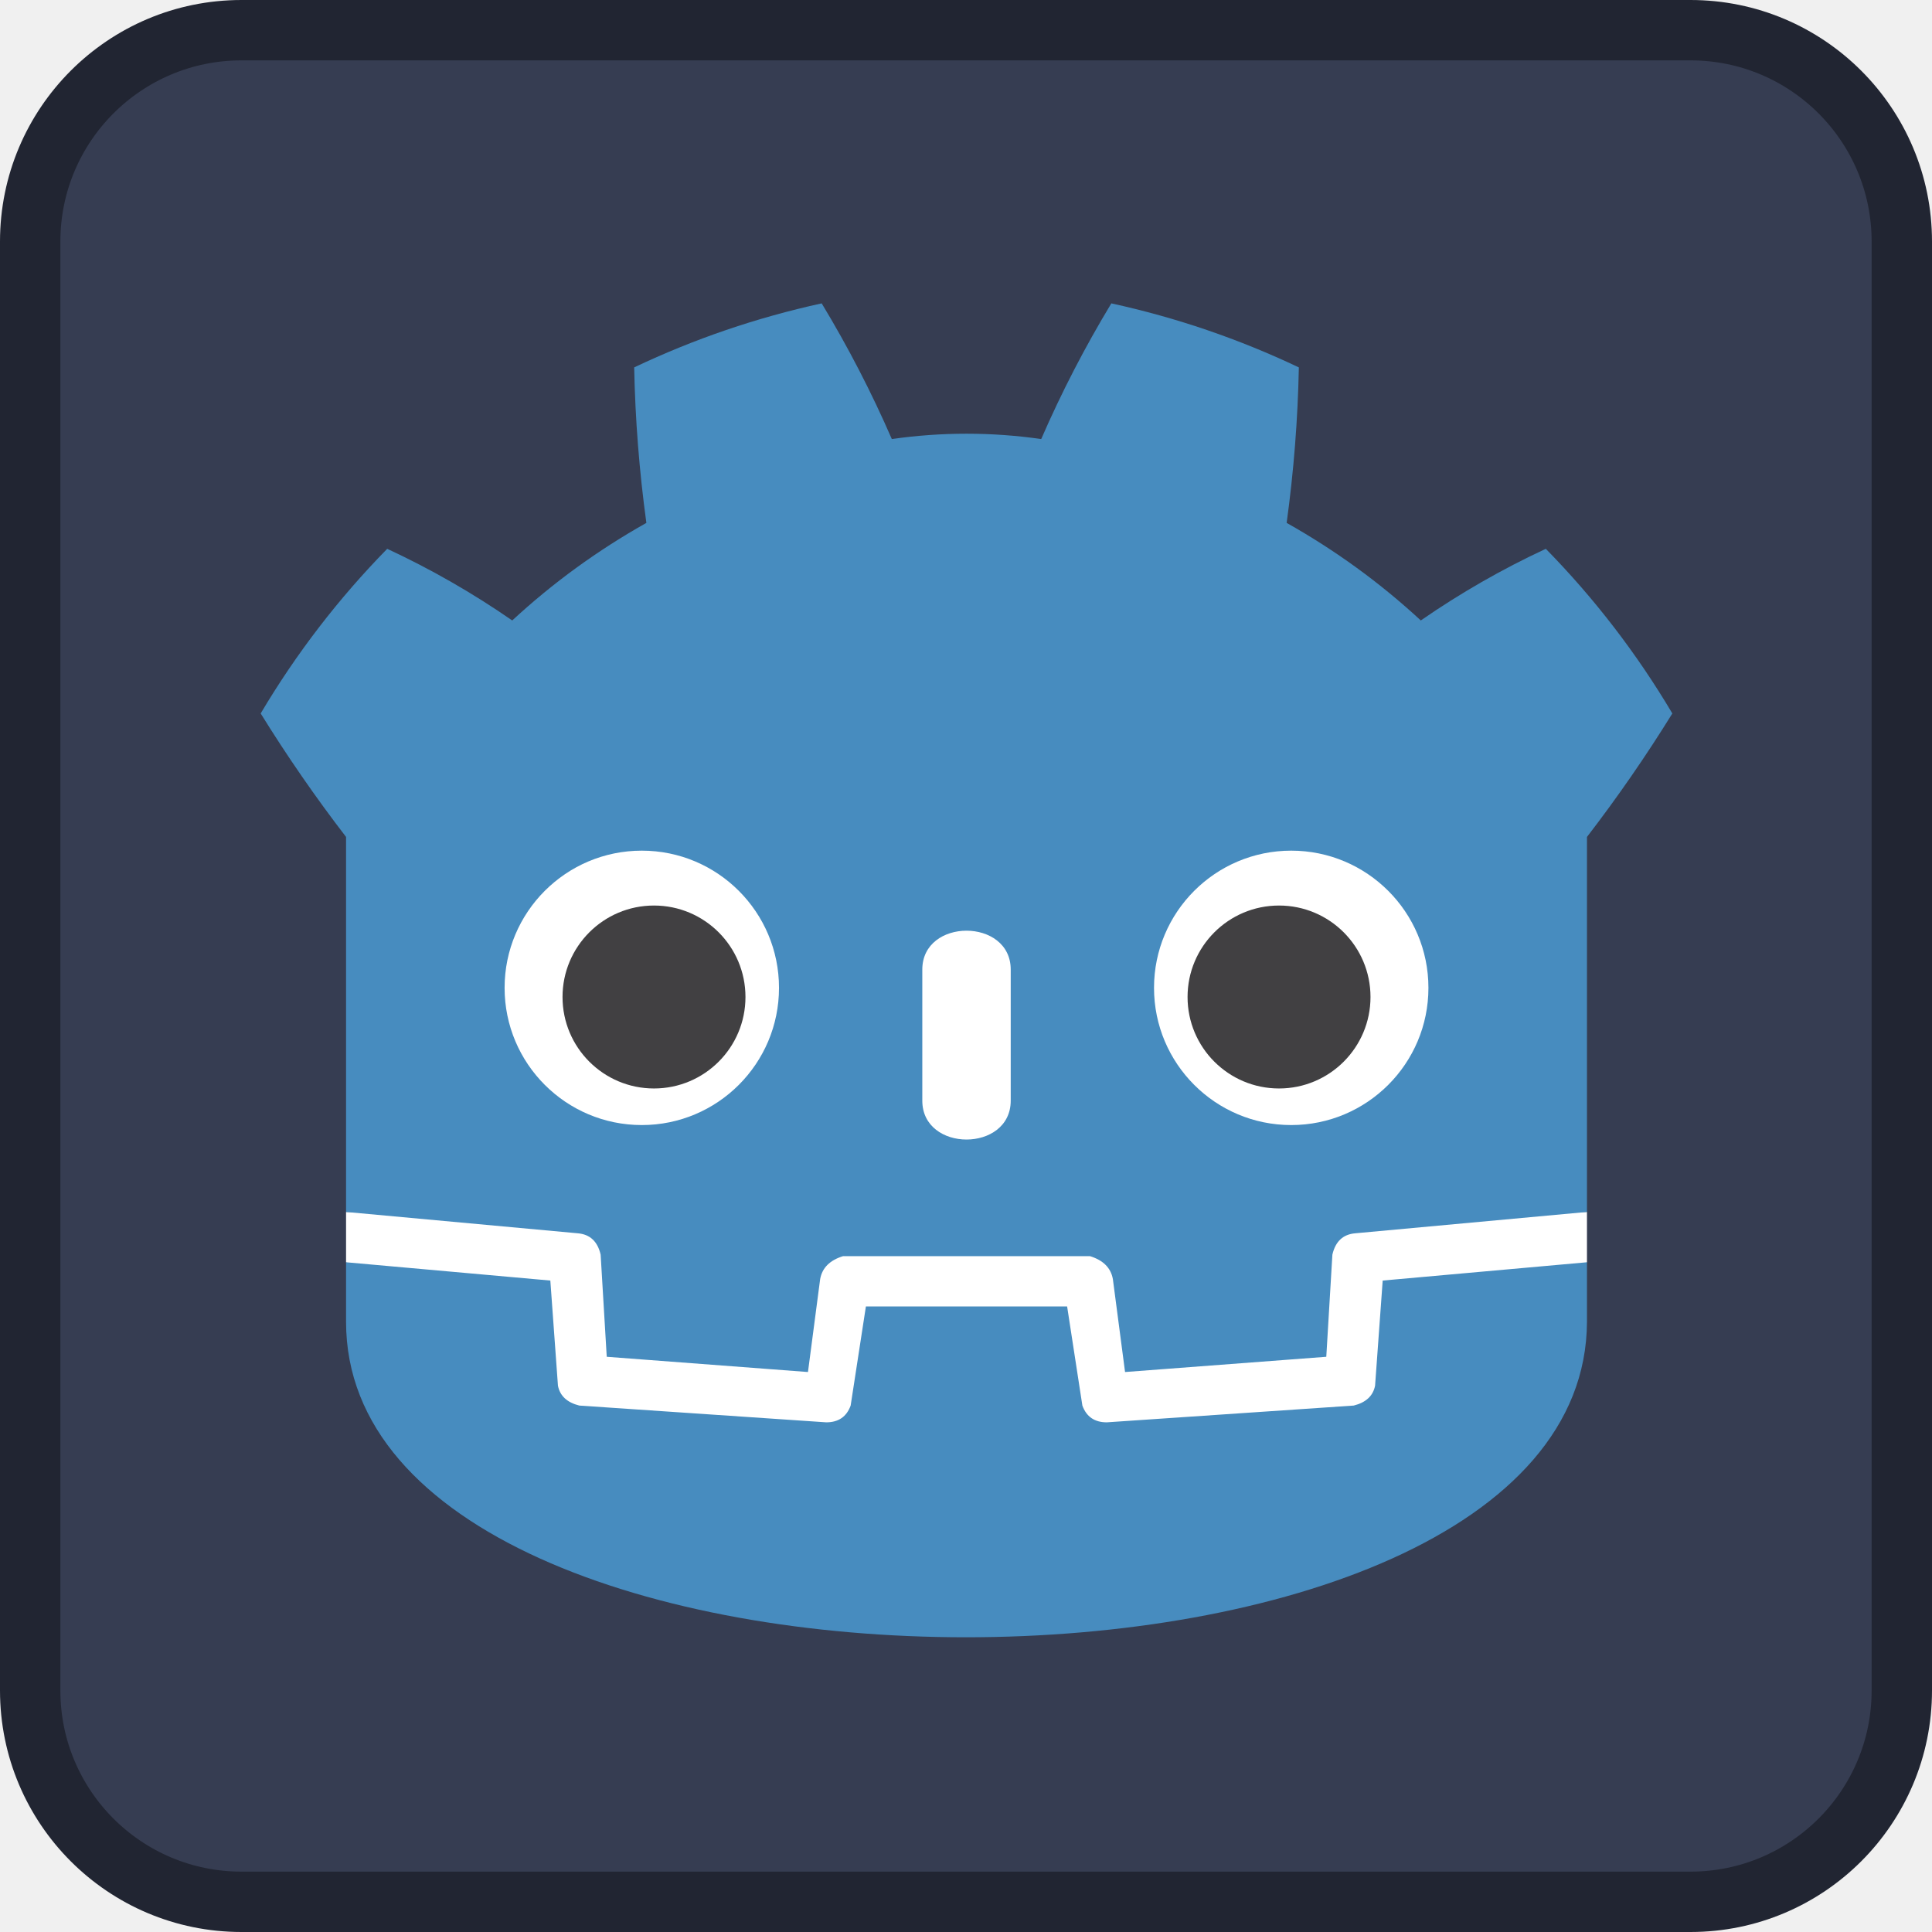
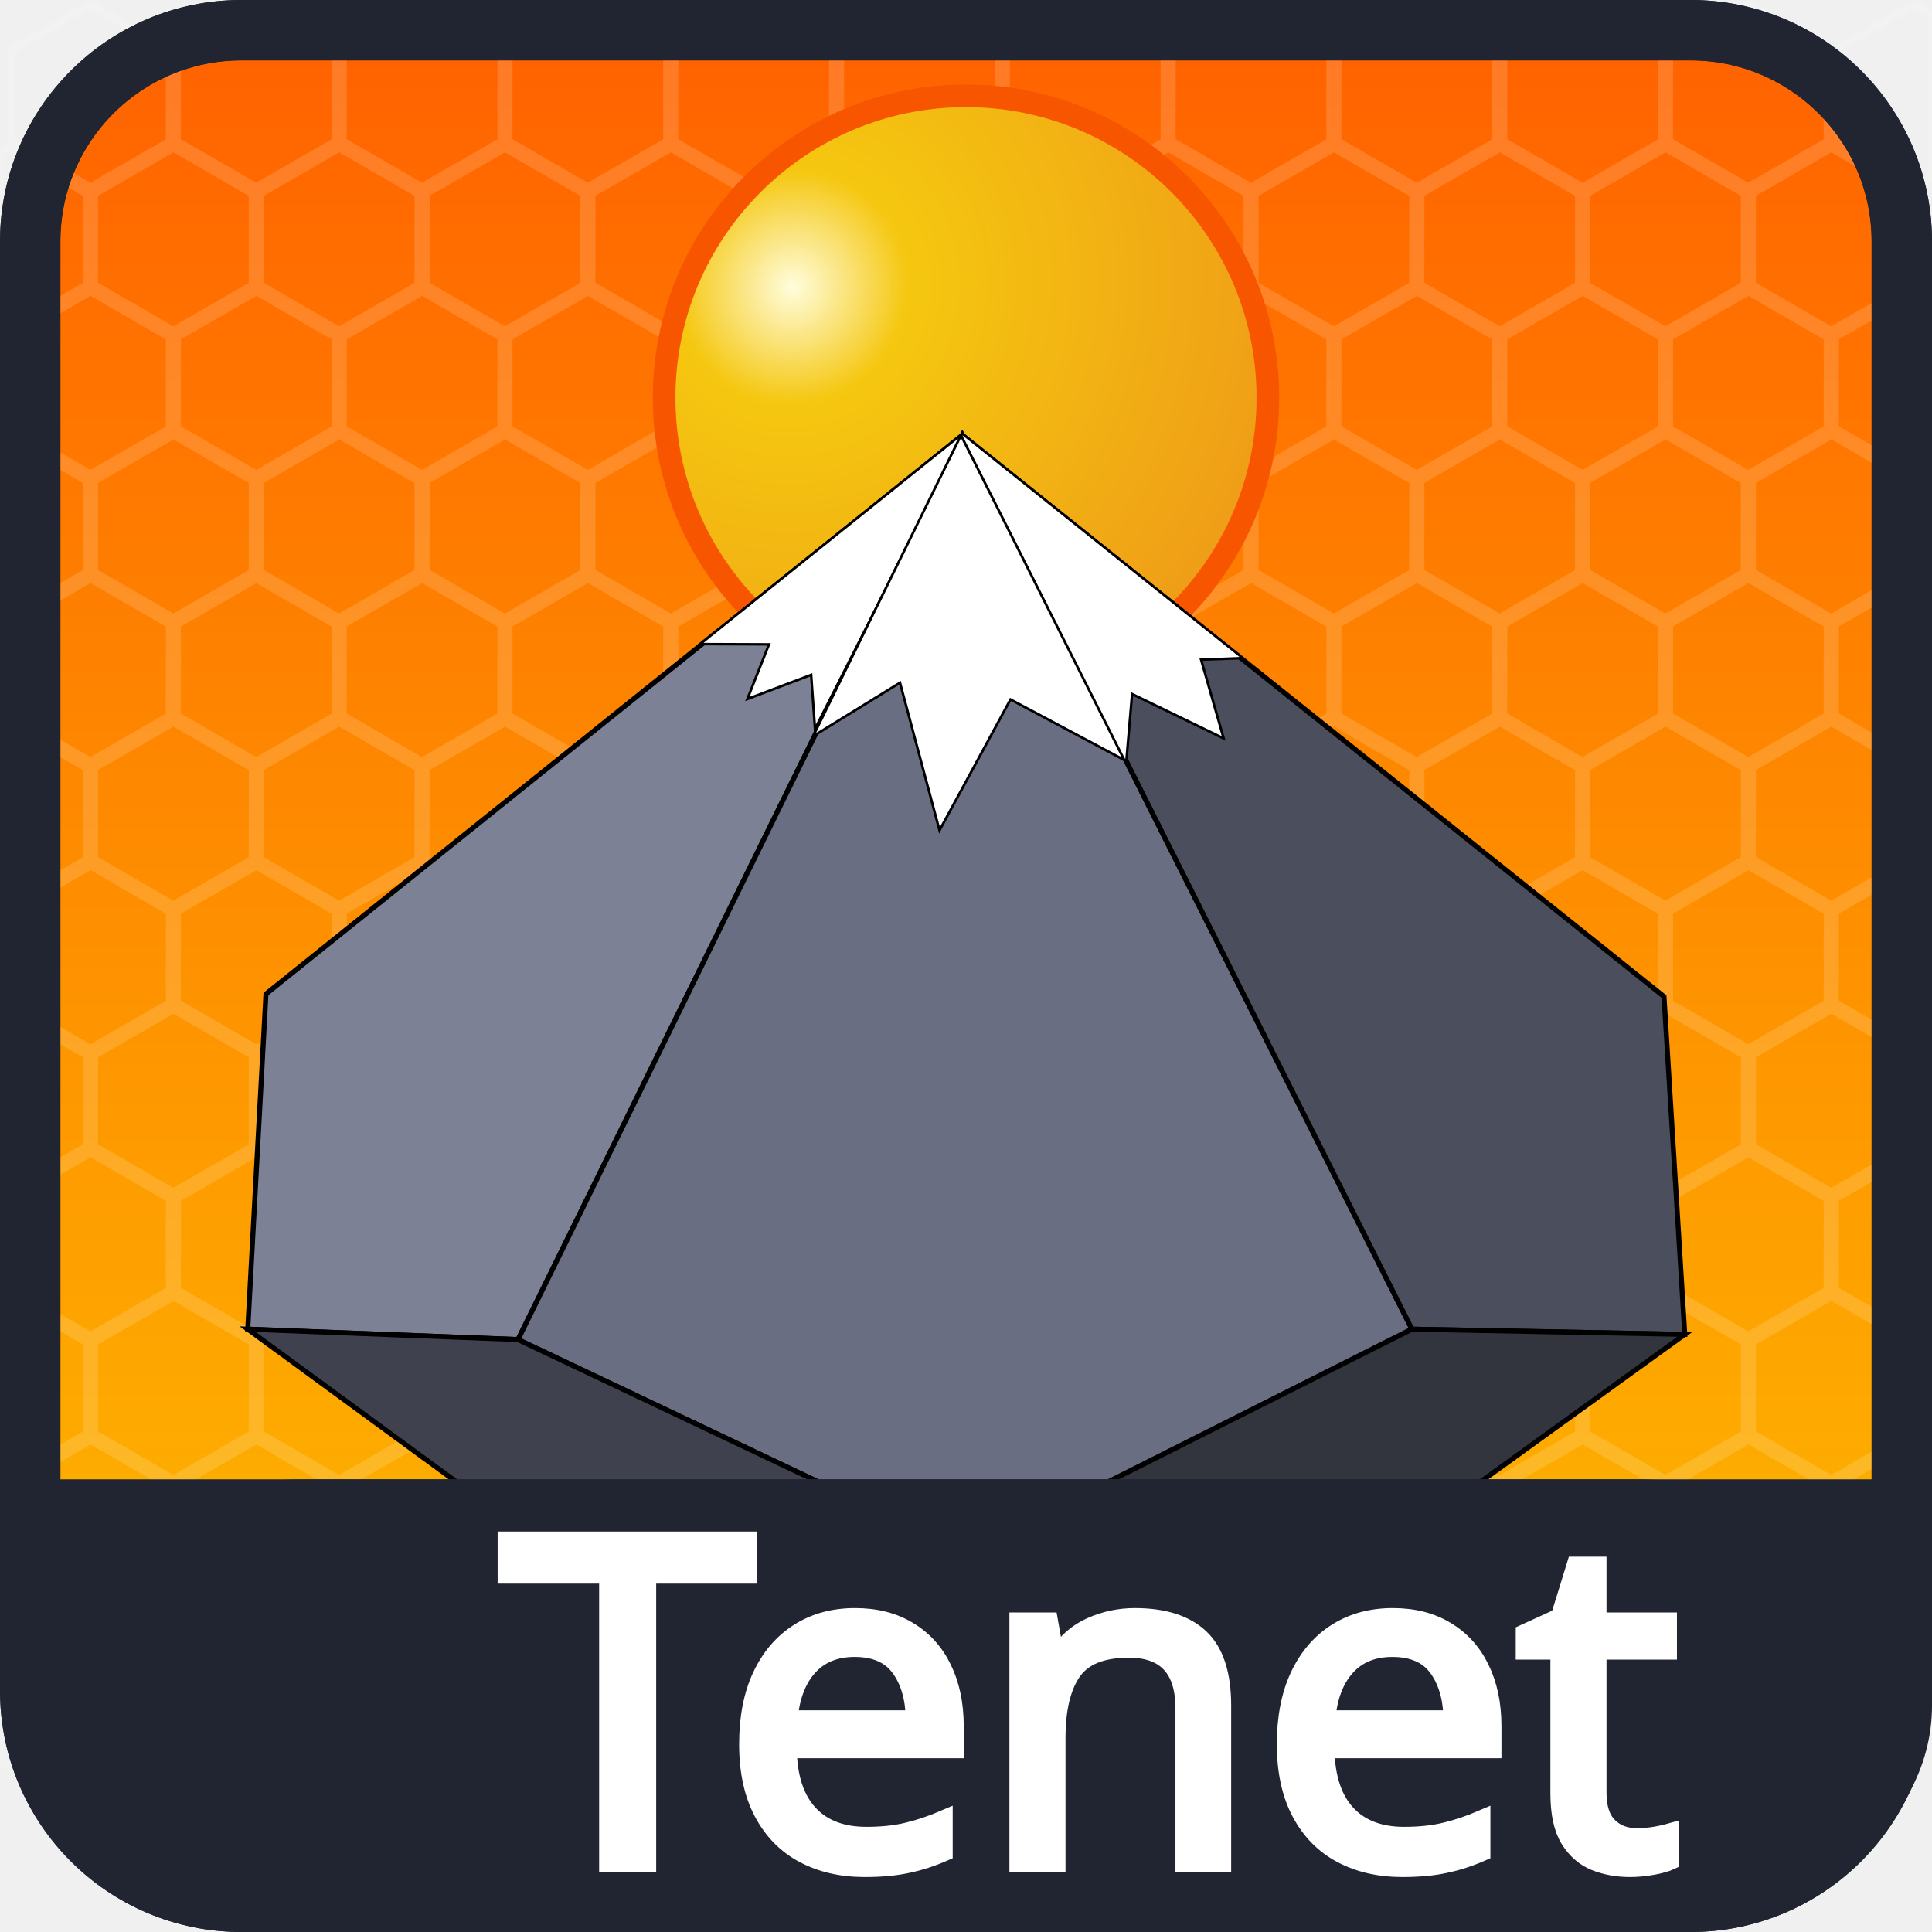
- <svg xmlns="http://www.w3.org/2000/svg" width="128" height="128">
-   <rect width="124" height="124" x="2" y="2" fill="#363d52" stroke="#212532" stroke-width="4" rx="14" />
-   <g fill="#fff" transform="translate(12.322 12.322)scale(.101)">
-     <path d="M105 673v33q407 354 814 0v-33z" />
-     <path fill="#478cbf" d="m105 673 152 14q12 1 15 14l4 67 132 10 8-61q2-11 15-15h162q13 4 15 15l8 61 132-10 4-67q3-13 15-14l152-14V427q30-39 56-81-35-59-83-108-43 20-82 47-40-37-88-64 7-51 8-102-59-28-123-42-26 43-46 89-49-7-98 0-20-46-46-89-64 14-123 42 1 51 8 102-48 27-88 64-39-27-82-47-48 49-83 108 26 42 56 81zm0 33v39c0 276 813 276 814 0v-39l-134 12-5 69q-2 10-14 13l-162 11q-12 0-16-11l-10-65H446l-10 65q-4 11-16 11l-162-11q-12-3-14-13l-5-69z" />
-     <path d="M483 600c0 34 58 34 58 0v-86c0-34-58-34-58 0z" />
-     <circle cx="725" cy="526" r="90" />
-     <circle cx="299" cy="526" r="90" />
+ <svg xmlns="http://www.w3.org/2000/svg" xmlns:xlink="http://www.w3.org/1999/xlink" width="128" height="128" version="1.1" id="svg6">
+   <defs id="defs6">
+     <linearGradient id="swatch421">
+       <stop style="stop-color:#000000;stop-opacity:1;" offset="0" id="stop421" />
+     </linearGradient>
+     <linearGradient id="swatch420">
+       <stop style="stop-color:#fffddc;stop-opacity:1;" offset="0" id="stop420" />
+       <stop style="stop-color:#f5c710;stop-opacity:1;" offset="0.222" id="stop1463" />
+       <stop style="stop-color:#ef9c17;stop-opacity:1;" offset="1" id="stop1462" />
+     </linearGradient>
+     <linearGradient id="swatch3">
+       <stop style="stop-color:#000000;stop-opacity:1;" offset="0" id="stop3" />
+     </linearGradient>
+     <linearGradient id="linearGradient6">
+       <stop style="stop-color:#ff6000;stop-opacity:1;" offset="0" id="stop6" />
+       <stop style="stop-color:#fdc300;stop-opacity:1;" offset="1" id="stop7" />
+     </linearGradient>
+     <linearGradient xlink:href="#linearGradient6" id="linearGradient7" x1="64" y1="-1.8669247e-05" x2="64" y2="128" gradientUnits="userSpaceOnUse" />
+     <radialGradient xlink:href="#swatch420" id="radialGradient1462" cx="52.345" cy="19.027" fx="52.345" fy="19.027" r="20.75" gradientUnits="userSpaceOnUse" gradientTransform="matrix(1.451789,0.764427,-0.7851863,1.491215,-8.543945,-49.36276)" />
+   </defs>
+   <rect width="124" height="124" x="2" y="2" fill="#363d52" stroke="#212532" stroke-width="4" rx="14" id="rect1" style="display:inline;fill:url(#linearGradient7)" />
+   <g id="g240">
+     <g id="use1">
+       <g id="g239">
+         <g id="g36">
+           <g id="g19">
+             <g id="g2">
+               <path style="opacity:0.15;fill:none;stroke:#ffffff;stroke-width:0.5;stroke-dasharray:none;stroke-opacity:1" id="path1" d="M 11.152,10.512 5.907,13.534 0.668,10.503 0.673,4.45 5.918,1.428 11.157,4.459 Z" transform="matrix(0.9999978,0,0,1.000063,0.0824666,-1.139395)" />
+               <path style="opacity:0.15;fill:none;stroke:#ffffff;stroke-width:0.5;stroke-dasharray:none;stroke-opacity:1" id="path2" d="M 11.152,10.512 5.907,13.534 0.668,10.503 0.673,4.45 5.918,1.428 11.157,4.459 Z" transform="matrix(0.9999978,0,0,1.000063,11.06747,-1.139395)" />
+             </g>
+             <g id="g15" transform="translate(-5.492007,9.515)">
+               <path id="path414" style="opacity:0.15;fill:none;stroke:#ffffff;stroke-width:0.5;stroke-dasharray:none;stroke-opacity:1" d="M 5.41 1.72 L 5.41 13.245 L 5.908 13.534 L 11.152 10.512 L 11.158 4.46 L 5.917 1.427 L 5.41 1.72 z " transform="matrix(0.9999978,0,0,1.000063,0.0824666,-1.139395)" />
+               <path style="opacity:0.15;fill:none;stroke:#ffffff;stroke-width:0.5;stroke-dasharray:none;stroke-opacity:1" id="path12" d="M 11.152,10.512 5.907,13.534 0.668,10.503 0.673,4.45 5.918,1.428 11.157,4.459 Z" transform="matrix(0.9999978,0,0,1.000063,11.06747,-1.139395)" />
+             </g>
+           </g>
+           <g id="g35" transform="translate(21.967)">
+             <g id="g23">
+               <path style="opacity:0.15;fill:none;stroke:#ffffff;stroke-width:0.5;stroke-dasharray:none;stroke-opacity:1" id="path21" d="M 11.152,10.512 5.907,13.534 0.668,10.503 0.673,4.45 5.918,1.428 11.157,4.459 Z" transform="matrix(0.9999978,0,0,1.000063,0.0824666,-1.139395)" />
+               <path style="opacity:0.15;fill:none;stroke:#ffffff;stroke-width:0.5;stroke-dasharray:none;stroke-opacity:1" id="path22" d="M 11.152,10.512 5.907,13.534 0.668,10.503 0.673,4.45 5.918,1.428 11.157,4.459 Z" transform="matrix(0.9999978,0,0,1.000063,11.06747,-1.139395)" />
+             </g>
+             <g id="g34" transform="translate(-5.492007,9.515)">
+               <path style="opacity:0.15;fill:none;stroke:#ffffff;stroke-width:0.5;stroke-dasharray:none;stroke-opacity:1" id="path31" d="M 11.152,10.512 5.907,13.534 0.668,10.503 0.673,4.45 5.918,1.428 11.157,4.459 Z" transform="matrix(0.9999978,0,0,1.000063,0.0824666,-1.139395)" />
+               <path style="opacity:0.15;fill:none;stroke:#ffffff;stroke-width:0.5;stroke-dasharray:none;stroke-opacity:1" id="path32" d="M 11.152,10.512 5.907,13.534 0.668,10.503 0.673,4.45 5.918,1.428 11.157,4.459 Z" transform="matrix(0.9999978,0,0,1.000063,11.06747,-1.139395)" />
+             </g>
+           </g>
+         </g>
+       </g>
+       <g id="g45" transform="translate(43.937)">
+         <g id="g40">
+           <g id="g37">
+             <path style="opacity:0.15;fill:none;stroke:#ffffff;stroke-width:0.5;stroke-dasharray:none;stroke-opacity:1" id="path36" d="M 11.152,10.512 5.907,13.534 0.668,10.503 0.673,4.45 5.918,1.428 11.157,4.459 Z" transform="matrix(0.9999978,0,0,1.000063,0.0824666,-1.139395)" />
+             <path style="opacity:0.15;fill:none;stroke:#ffffff;stroke-width:0.5;stroke-dasharray:none;stroke-opacity:1" id="path37" d="M 11.152,10.512 5.907,13.534 0.668,10.503 0.673,4.45 5.918,1.428 11.157,4.459 Z" transform="matrix(0.9999978,0,0,1.000063,11.06747,-1.139395)" />
+           </g>
+           <g id="g39" transform="translate(-5.492007,9.515)">
+             <path style="opacity:0.15;fill:none;stroke:#ffffff;stroke-width:0.5;stroke-dasharray:none;stroke-opacity:1" id="path38" d="M 11.152,10.512 5.907,13.534 0.668,10.503 0.673,4.45 5.918,1.428 11.157,4.459 Z" transform="matrix(0.9999978,0,0,1.000063,0.0824666,-1.139395)" />
+             <path style="opacity:0.15;fill:none;stroke:#ffffff;stroke-width:0.5;stroke-dasharray:none;stroke-opacity:1" id="path39" d="M 11.152,10.512 5.907,13.534 0.668,10.503 0.673,4.45 5.918,1.428 11.157,4.459 Z" transform="matrix(0.9999978,0,0,1.000063,11.06747,-1.139395)" />
+           </g>
+         </g>
+         <g id="g44" transform="translate(21.967)">
+           <g id="g41">
+             <path style="opacity:0.15;fill:none;stroke:#ffffff;stroke-width:0.5;stroke-dasharray:none;stroke-opacity:1" id="path40" d="M 11.152,10.512 5.907,13.534 0.668,10.503 0.673,4.45 5.918,1.428 11.157,4.459 Z" transform="matrix(0.9999978,0,0,1.000063,0.0824666,-1.139395)" />
+             <path style="opacity:0.15;fill:none;stroke:#ffffff;stroke-width:0.5;stroke-dasharray:none;stroke-opacity:1" id="path41" d="M 11.152,10.512 5.907,13.534 0.668,10.503 0.673,4.45 5.918,1.428 11.157,4.459 Z" transform="matrix(0.9999978,0,0,1.000063,11.06747,-1.139395)" />
+           </g>
+           <g id="g43" transform="translate(-5.492007,9.515)">
+             <path style="opacity:0.15;fill:none;stroke:#ffffff;stroke-width:0.5;stroke-dasharray:none;stroke-opacity:1" id="path42" d="M 11.152,10.512 5.907,13.534 0.668,10.503 0.673,4.45 5.918,1.428 11.157,4.459 Z" transform="matrix(0.9999978,0,0,1.000063,0.0824666,-1.139395)" />
+             <path style="opacity:0.15;fill:none;stroke:#ffffff;stroke-width:0.5;stroke-dasharray:none;stroke-opacity:1" id="path43" d="M 11.152,10.512 5.907,13.534 0.668,10.503 0.673,4.45 5.918,1.428 11.157,4.459 Z" transform="matrix(0.9999978,0,0,1.000063,11.06747,-1.139395)" />
+           </g>
+         </g>
+       </g>
+       <g id="g54" transform="translate(87.872)">
+         <g id="g49">
+           <g id="g46">
+             <path style="opacity:0.15;fill:none;stroke:#ffffff;stroke-width:0.5;stroke-dasharray:none;stroke-opacity:1" id="path45" d="M 11.152,10.512 5.907,13.534 0.668,10.503 0.673,4.45 5.918,1.428 11.157,4.459 Z" transform="matrix(0.9999978,0,0,1.000063,0.0824666,-1.139395)" />
+             <path style="opacity:0.15;fill:none;stroke:#ffffff;stroke-width:0.5;stroke-dasharray:none;stroke-opacity:1" id="path46" d="M 11.152,10.512 5.907,13.534 0.668,10.503 0.673,4.45 5.918,1.428 11.157,4.459 Z" transform="matrix(0.9999978,0,0,1.000063,11.06747,-1.139395)" />
+           </g>
+           <g id="g48" transform="translate(-5.492007,9.515)">
+             <path style="opacity:0.15;fill:none;stroke:#ffffff;stroke-width:0.5;stroke-dasharray:none;stroke-opacity:1" id="path47" d="M 11.152,10.512 5.907,13.534 0.668,10.503 0.673,4.45 5.918,1.428 11.157,4.459 Z" transform="matrix(0.9999978,0,0,1.000063,0.0824666,-1.139395)" />
+             <path style="opacity:0.15;fill:none;stroke:#ffffff;stroke-width:0.5;stroke-dasharray:none;stroke-opacity:1" id="path48" d="M 11.152,10.512 5.907,13.534 0.668,10.503 0.673,4.45 5.918,1.428 11.157,4.459 Z" transform="matrix(0.9999978,0,0,1.000063,11.06747,-1.139395)" />
+           </g>
+         </g>
+         <g id="g53" transform="translate(21.967)">
+           <g id="g50">
+             <path style="opacity:0.15;fill:none;stroke:#ffffff;stroke-width:0.5;stroke-dasharray:none;stroke-opacity:1" id="path49" d="M 11.152,10.512 5.907,13.534 0.668,10.503 0.673,4.45 5.918,1.428 11.157,4.459 Z" transform="matrix(0.9999978,0,0,1.000063,0.0824666,-1.139395)" />
+             <path id="path50" style="opacity:0.15;fill:none;stroke:#ffffff;stroke-width:0.5;stroke-dasharray:none;stroke-opacity:1" d="M 7.094 2.108 L 5.918 1.428 L 0.674 4.45 L 0.668 10.504 L 5.908 13.535 L 7.094 12.851 L 7.094 2.108 z " transform="matrix(0.9999978,0,0,1.000063,11.06747,-1.139395)" />
+           </g>
+           <g id="g52" transform="translate(-5.492007,9.515)">
+             <path style="opacity:0.15;fill:none;stroke:#ffffff;stroke-width:0.5;stroke-dasharray:none;stroke-opacity:1" id="path51" d="M 11.152,10.512 5.907,13.534 0.668,10.503 0.673,4.45 5.918,1.428 11.157,4.459 Z" transform="matrix(0.9999978,0,0,1.000063,0.0824666,-1.139395)" />
+             <path style="opacity:0.15;fill:none;stroke:#ffffff;stroke-width:0.5;stroke-dasharray:none;stroke-opacity:1" id="path52" d="M 11.152,10.512 5.907,13.534 0.668,10.503 0.673,4.45 5.918,1.428 11.157,4.459 Z" transform="matrix(0.9999978,0,0,1.000063,11.06747,-1.139395)" />
+           </g>
+         </g>
+       </g>
+     </g>
+     <use x="0" y="0" xlink:href="#use1" transform="translate(0,19.02492)" id="use234" />
+     <use x="0" y="0" xlink:href="#use1" transform="translate(0,38.04984)" id="use235" />
+     <use x="0" y="0" xlink:href="#use1" transform="translate(0,57.07476)" id="use236" />
+     <use x="0" y="0" xlink:href="#use1" transform="translate(0,76.09968)" id="use237" />
+     <use x="0" y="0" xlink:href="#use1" transform="translate(0,95.1246)" id="use238" />
  </g>
-   <g fill="#414042" transform="translate(12.322 12.322)scale(.101)">
-     <circle cx="307" cy="532" r="60" />
-     <circle cx="717" cy="532" r="60" />
+   <circle style="fill-opacity:1;stroke:#f85500;stroke-width:1.5;stroke-linejoin:miter;stroke-miterlimit:0.4;stroke-dasharray:none;stroke-dashoffset:0;stroke-opacity:1;paint-order:normal;fill:url(#radialGradient1462);fill-rule:nonzero;stroke-linecap:butt" id="path419" cx="64" cy="26.347" r="20" />
+   <g id="use239" transform="translate(0,114.1495)">
+     <g id="g413" transform="translate(87.872)" />
  </g>
+   <g id="g241" transform="translate(150.88,155.4656)">
+     <path style="fill:#7c8196;fill-opacity:1;stroke:#000000;stroke-width:0.331;stroke-dasharray:none;stroke-opacity:1" d="m -87.12,-126.629 -46.14,37.016 -1.205,22.209 17.905,0.689 z" id="path1-4" />
+     <path style="fill:#696e82;fill-opacity:1;stroke:#000000;stroke-width:0.331;stroke-dasharray:none;stroke-opacity:1" d="m -87.12,-126.629 -29.44,59.914 29.785,14.118 29.44,-14.806 z" id="path2-5" />
+     <path style="fill:#4a4e5d;fill-opacity:1;stroke:#000000;stroke-width:0.331;stroke-dasharray:none;stroke-opacity:1" d="m -87.12,-126.629 29.785,59.225 18.077,0.344 -1.377,-22.382 z" id="path3-5" />
+     <path style="fill:#3f424e;fill-opacity:1;stroke:#000000;stroke-width:0.331;stroke-dasharray:none;stroke-opacity:1" d="m -116.561,-66.715 -17.905,-0.689 47.518,34.777 0.172,-19.971 z" id="path4" />
+     <path style="fill:#32343e;fill-opacity:1;stroke:#000000;stroke-width:0.331;stroke-dasharray:none;stroke-opacity:1" d="m -39.258,-67.059 -47.69,34.433 0.172,-19.971 29.44,-14.806 z" id="path5" />
+   </g>
+   <rect style="fill:#212532;fill-opacity:1;stroke-width:1.149" id="rect241" width="127.502" height="29.99" x="0.498" y="98.01" ry="14.995" rx="19.628" />
+   <rect width="124" height="124" x="2" y="2" fill="#363d52" stroke="#212532" stroke-width="4" rx="14" id="rect5" style="display:inline;fill:none" />
+   <rect style="display:inline;fill:#212532;fill-opacity:1" id="rect242" width="127.502" height="14.995" x="0.498" y="98.01" rx="0" ry="7.14" />
+   <text xml:space="preserve" style="font-style:normal;font-variant:normal;font-weight:normal;font-stretch:normal;font-size:37.333px;font-family:Balthazar;-inkscape-font-specification:Balthazar;text-align:start;writing-mode:lr-tb;direction:ltr;text-anchor:start;white-space:pre;inline-size:90.752;display:inline;fill:#ffffff;fill-opacity:1;stroke:#ffffff;stroke-width:1.323;stroke-dasharray:none;stroke-opacity:1" x="14.105" y="115.524" id="text1" transform="matrix(0.8073543,0,0,0.8073543,21.81335,30.25411)">
+     <tspan x="14.105" y="115.524" id="tspan2">Tenet</tspan>
+   </text>
+   <path style="fill:#ffffff;fill-opacity:1;stroke:#ffffff;stroke-width:0;stroke-dasharray:none;stroke-opacity:1" d="M 60.781,32.316 62,32.172" id="path415" />
+   <path style="display:inline;fill:#ffffff;fill-opacity:1;stroke:#000000;stroke-width:0.331;stroke-linecap:butt;stroke-linejoin:miter;stroke-miterlimit:3.9;stroke-dasharray:none;stroke-dashoffset:0;stroke-opacity:1;paint-order:stroke fill markers" d="m 46.614,42.592 4.456,0.017 -1.409,3.558 4.155,-1.573 0.241,3.393 9.703,-19.149 z" id="path416" />
+   <path style="fill:#ffffff;fill-opacity:1;stroke:#000000;stroke-width:0.331;stroke-linecap:square;stroke-linejoin:miter;stroke-miterlimit:4;stroke-dasharray:none;stroke-dashoffset:0;stroke-opacity:1;paint-order:stroke markers fill" d="m 54.071,48.553 5.607,-3.45 2.593,9.688 4.643,-8.562 7.638,4.067 L 63.76,28.837 Z" id="path417" />
+   <path style="display:inline;fill:#ffffff;fill-opacity:1;fill-rule:nonzero;stroke:#000000;stroke-width:0.331;stroke-linejoin:miter;stroke-miterlimit:2.5;stroke-dasharray:none;stroke-dashoffset:0;stroke-opacity:1;paint-order:markers stroke fill" d="m 74.551,50.296 0.381,-4.441 6.008,2.91 -1.473,-5.138 2.652,-0.101 -18.36,-14.688 z" id="path418" />
</svg>
